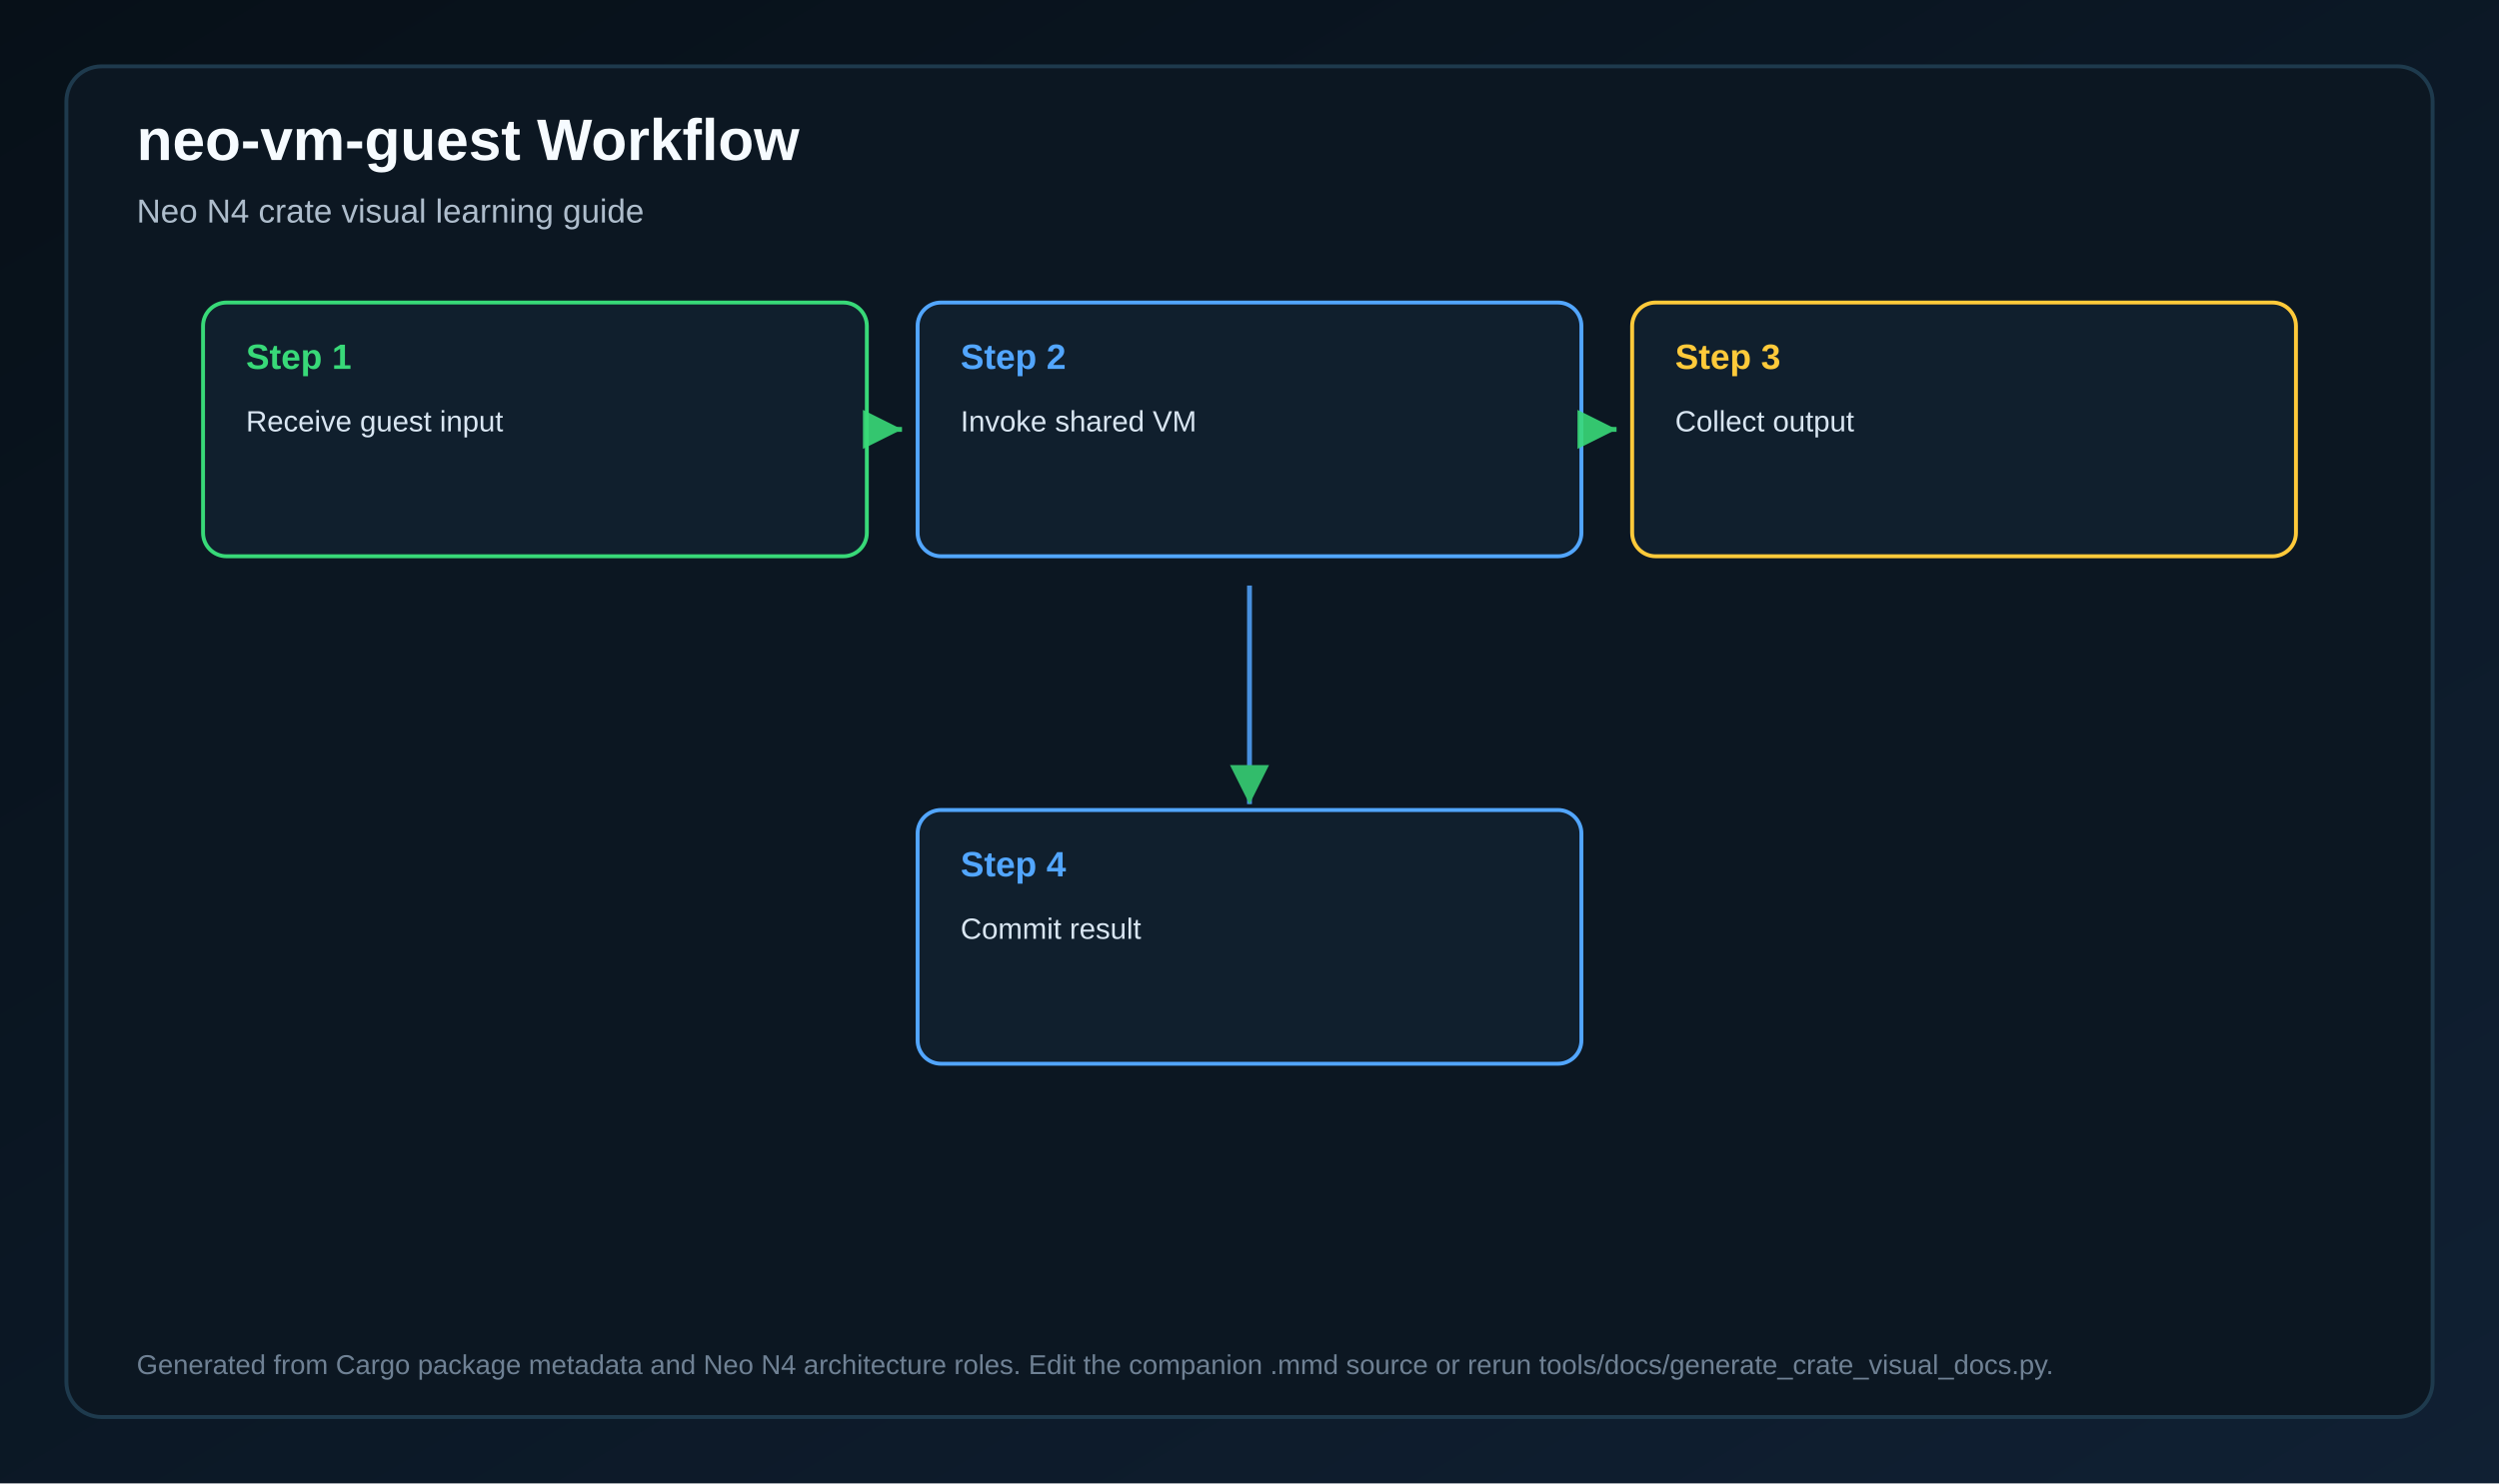
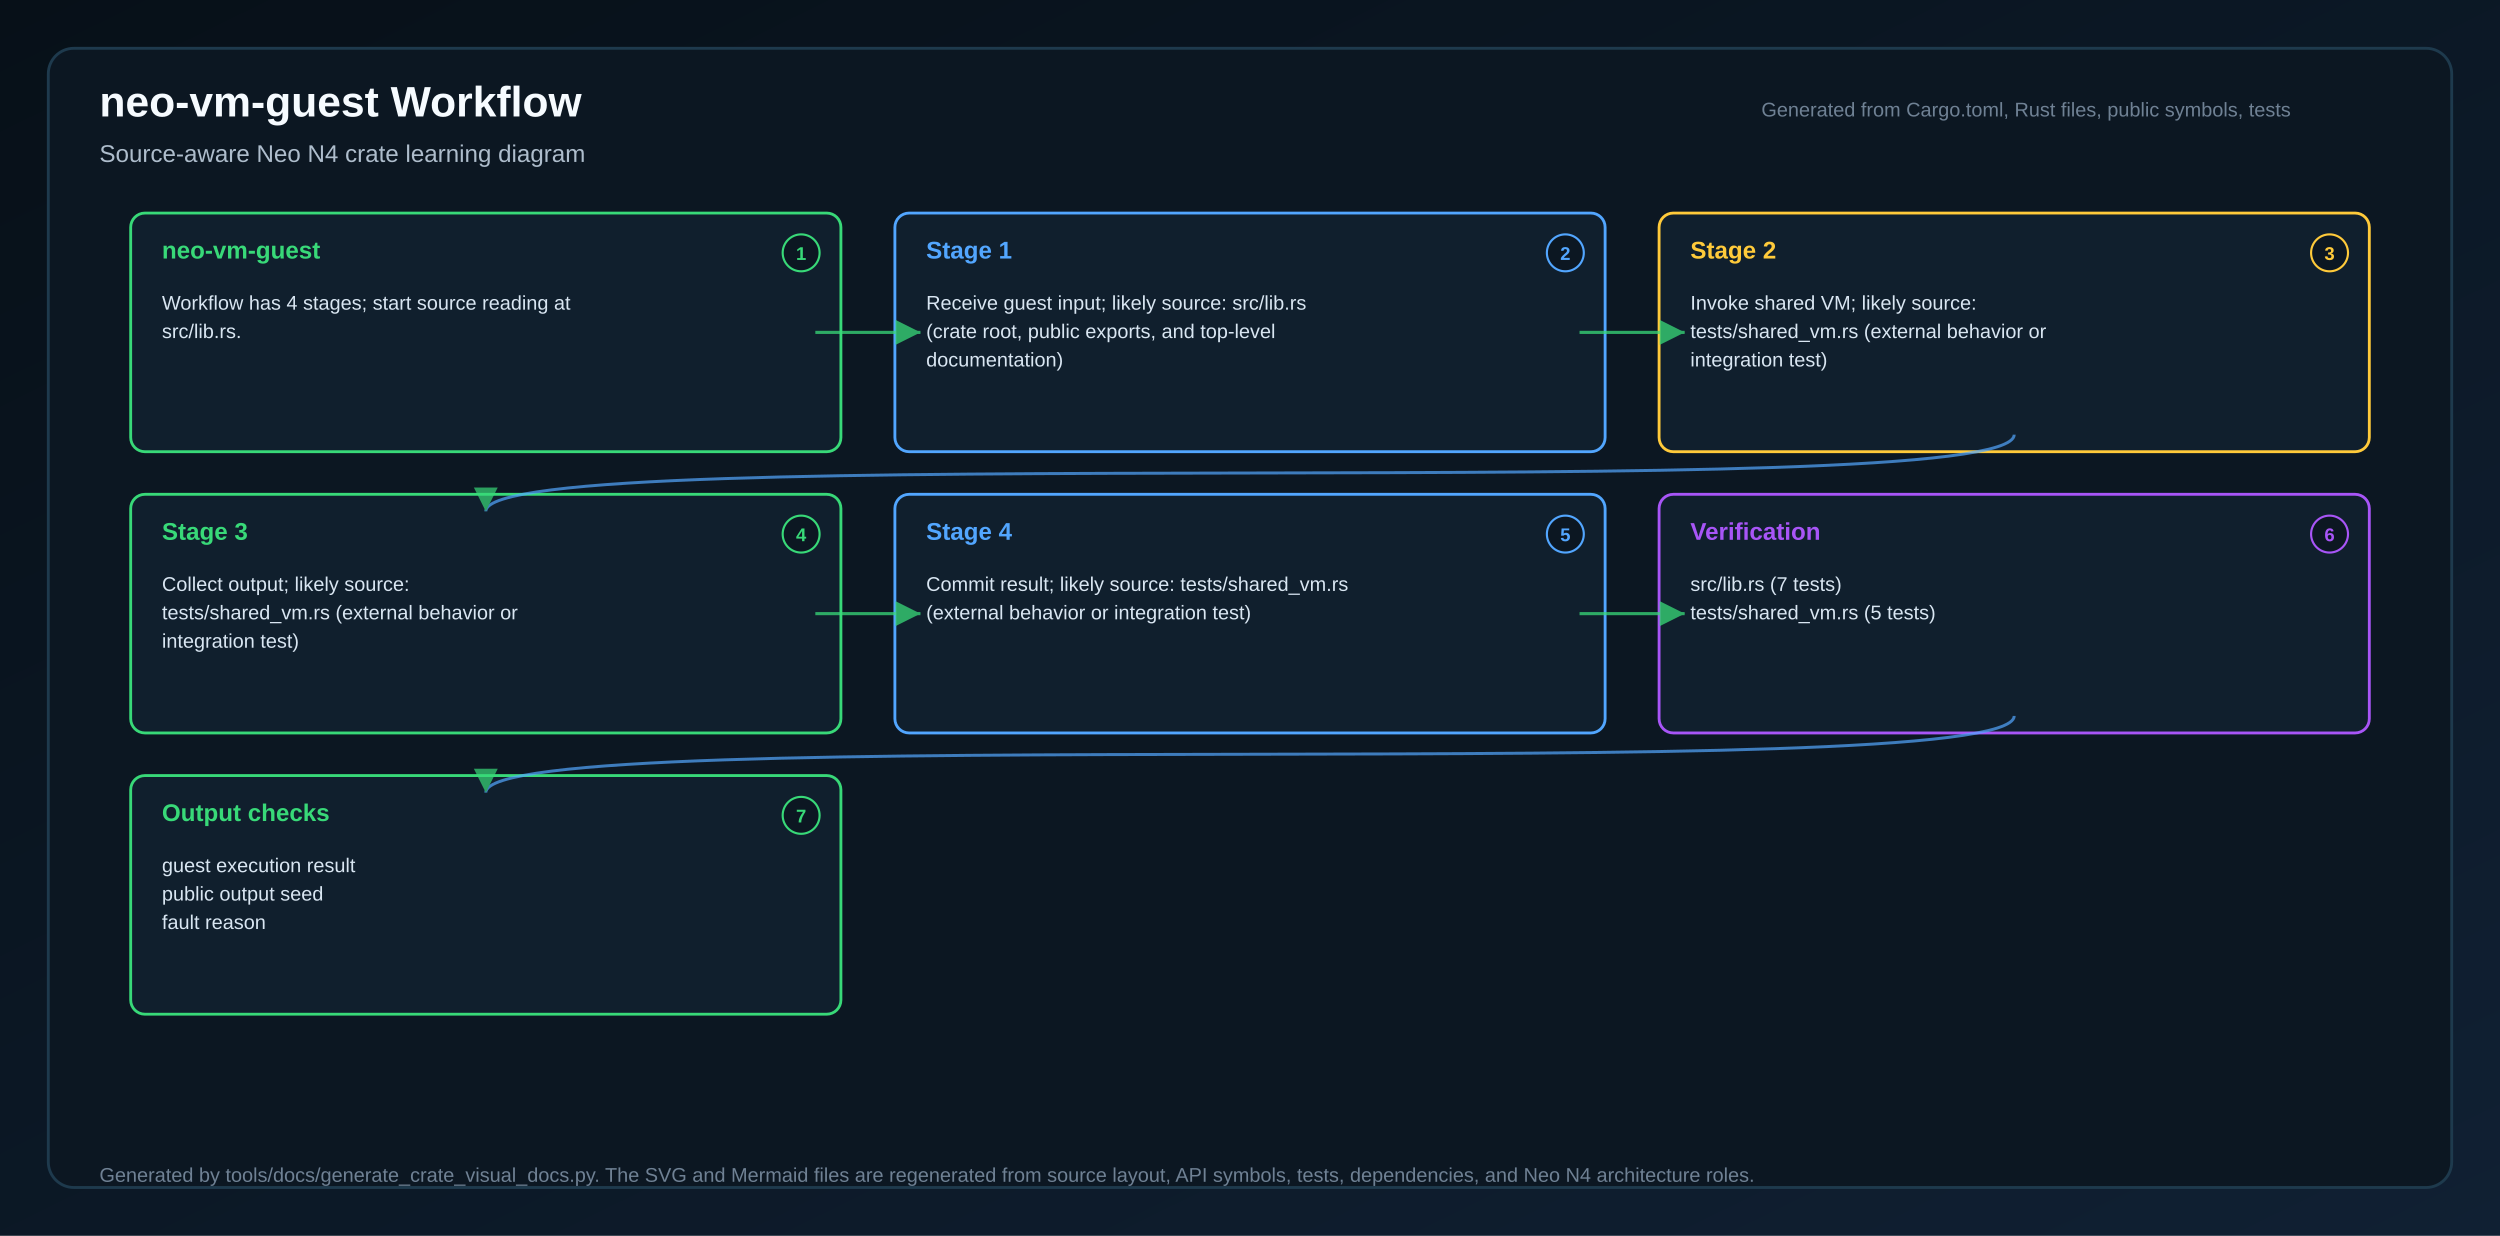
- <svg xmlns="http://www.w3.org/2000/svg" width="1280" height="760" viewBox="0 0 1280 760" role="img" aria-label="neo-vm-guest Workflow">
+ <svg xmlns="http://www.w3.org/2000/svg" width="1760" height="870" viewBox="0 0 1760 870" role="img" aria-label="neo-vm-guest Workflow">
  <defs>
    <linearGradient id="bg" x1="0" x2="1" y1="0" y2="1">
      <stop offset="0" stop-color="#071018" />
      <stop offset="1" stop-color="#102033" />
    </linearGradient>
    <marker id="arrow" markerWidth="12" markerHeight="12" refX="10" refY="6" orient="auto">
      <path d="M2,2 L10,6 L2,10 Z" fill="#38d978" />
    </marker>
  </defs>
-   <rect x="0" y="0" width="1280" height="760" fill="url(#bg)" />
-   <rect x="34" y="34" width="1212" height="692" rx="18" fill="#0c1722" stroke="#1e3a4d" stroke-width="2" />
+   <rect x="0" y="0" width="1760" height="870" fill="url(#bg)" />
+   <rect x="34" y="34" width="1692" height="802" rx="18" fill="#0c1722" stroke="#1e3a4d" stroke-width="2" />
  <text x="70" y="82" fill="#f6fbff" font-size="30" font-family="Segoe UI, Arial, sans-serif" font-weight="700">neo-vm-guest Workflow</text>
-   <text x="70" y="114" fill="#aebdcc" font-size="17" font-family="Segoe UI, Arial, sans-serif">Neo N4 crate visual learning guide</text>
-   <rect x="104" y="155" width="340" height="130" rx="12" fill="#101f2d" stroke="#38d978" stroke-width="2" />
-   <text x="126" y="189" fill="#38d978" font-size="18" font-family="Segoe UI, Arial, sans-serif" font-weight="700">Step 1</text>
-   <text x="126" y="221" fill="#d9e6f2" font-size="15" font-family="Segoe UI, Arial, sans-serif">Receive guest input</text>
-   <rect x="470" y="155" width="340" height="130" rx="12" fill="#101f2d" stroke="#52a6ff" stroke-width="2" />
-   <text x="492" y="189" fill="#52a6ff" font-size="18" font-family="Segoe UI, Arial, sans-serif" font-weight="700">Step 2</text>
-   <text x="492" y="221" fill="#d9e6f2" font-size="15" font-family="Segoe UI, Arial, sans-serif">Invoke shared VM</text>
-   <line x1="452" y1="220" x2="462" y2="220" stroke="#38d978" stroke-width="2.5" marker-end="url(#arrow)" opacity="0.9" />
-   <rect x="836" y="155" width="340" height="130" rx="12" fill="#101f2d" stroke="#ffca3a" stroke-width="2" />
-   <text x="858" y="189" fill="#ffca3a" font-size="18" font-family="Segoe UI, Arial, sans-serif" font-weight="700">Step 3</text>
-   <text x="858" y="221" fill="#d9e6f2" font-size="15" font-family="Segoe UI, Arial, sans-serif">Collect output</text>
-   <line x1="818" y1="220" x2="828" y2="220" stroke="#38d978" stroke-width="2.5" marker-end="url(#arrow)" opacity="0.9" />
-   <rect x="470" y="415" width="340" height="130" rx="12" fill="#101f2d" stroke="#52a6ff" stroke-width="2" />
-   <text x="492" y="449" fill="#52a6ff" font-size="18" font-family="Segoe UI, Arial, sans-serif" font-weight="700">Step 4</text>
-   <text x="492" y="481" fill="#d9e6f2" font-size="15" font-family="Segoe UI, Arial, sans-serif">Commit result</text>
-   <path d="M640 300 C640 350 640 370 640 412" stroke="#52a6ff" stroke-width="2.5" fill="none" marker-end="url(#arrow)" opacity="0.85" />
-   <text x="70" y="704" fill="#6f8194" font-size="14" font-family="Segoe UI, Arial, sans-serif">Generated from Cargo package metadata and Neo N4 architecture roles. Edit the companion .mmd source or rerun tools/docs/generate_crate_visual_docs.py.</text>
+   <text x="70" y="114" fill="#aebdcc" font-size="17" font-family="Segoe UI, Arial, sans-serif">Source-aware Neo N4 crate learning diagram</text>
+   <text x="1240" y="82" fill="#6f8194" font-size="14" font-family="Segoe UI, Arial, sans-serif">Generated from Cargo.toml, Rust files, public symbols, tests</text>
+   <rect x="92" y="150" width="500" height="168" rx="10" fill="#101f2d" stroke="#38d978" stroke-width="2" />
+   <circle cx="564" cy="178" r="13" fill="#0c1722" stroke="#38d978" stroke-width="1.5" />
+   <text x="564" y="183" text-anchor="middle" fill="#38d978" font-size="13" font-family="Segoe UI, Arial, sans-serif" font-weight="700">1</text>
+   <text x="114" y="182" fill="#38d978" font-size="17" font-family="Segoe UI, Arial, sans-serif" font-weight="700">neo-vm-guest</text>
+   <text x="114" y="218" fill="#d9e6f2" font-size="14" font-family="Segoe UI, Arial, sans-serif">Workflow has 4 stages; start source reading at</text>
+   <text x="114" y="238" fill="#d9e6f2" font-size="14" font-family="Segoe UI, Arial, sans-serif">src/lib.rs.</text>
+   <rect x="630" y="150" width="500" height="168" rx="10" fill="#101f2d" stroke="#52a6ff" stroke-width="2" />
+   <circle cx="1102" cy="178" r="13" fill="#0c1722" stroke="#52a6ff" stroke-width="1.5" />
+   <text x="1102" y="183" text-anchor="middle" fill="#52a6ff" font-size="13" font-family="Segoe UI, Arial, sans-serif" font-weight="700">2</text>
+   <text x="652" y="182" fill="#52a6ff" font-size="17" font-family="Segoe UI, Arial, sans-serif" font-weight="700">Stage 1</text>
+   <text x="652" y="218" fill="#d9e6f2" font-size="14" font-family="Segoe UI, Arial, sans-serif">Receive guest input; likely source: src/lib.rs</text>
+   <text x="652" y="238" fill="#d9e6f2" font-size="14" font-family="Segoe UI, Arial, sans-serif">(crate root, public exports, and top-level</text>
+   <text x="652" y="258" fill="#d9e6f2" font-size="14" font-family="Segoe UI, Arial, sans-serif">documentation)</text>
+   <rect x="1168" y="150" width="500" height="168" rx="10" fill="#101f2d" stroke="#ffca3a" stroke-width="2" />
+   <circle cx="1640" cy="178" r="13" fill="#0c1722" stroke="#ffca3a" stroke-width="1.5" />
+   <text x="1640" y="183" text-anchor="middle" fill="#ffca3a" font-size="13" font-family="Segoe UI, Arial, sans-serif" font-weight="700">3</text>
+   <text x="1190" y="182" fill="#ffca3a" font-size="17" font-family="Segoe UI, Arial, sans-serif" font-weight="700">Stage 2</text>
+   <text x="1190" y="218" fill="#d9e6f2" font-size="14" font-family="Segoe UI, Arial, sans-serif">Invoke shared VM; likely source:</text>
+   <text x="1190" y="238" fill="#d9e6f2" font-size="14" font-family="Segoe UI, Arial, sans-serif">tests/shared_vm.rs (external behavior or</text>
+   <text x="1190" y="258" fill="#d9e6f2" font-size="14" font-family="Segoe UI, Arial, sans-serif">integration test)</text>
+   <rect x="92" y="348" width="500" height="168" rx="10" fill="#101f2d" stroke="#38d978" stroke-width="2" />
+   <circle cx="564" cy="376" r="13" fill="#0c1722" stroke="#38d978" stroke-width="1.5" />
+   <text x="564" y="381" text-anchor="middle" fill="#38d978" font-size="13" font-family="Segoe UI, Arial, sans-serif" font-weight="700">4</text>
+   <text x="114" y="380" fill="#38d978" font-size="17" font-family="Segoe UI, Arial, sans-serif" font-weight="700">Stage 3</text>
+   <text x="114" y="416" fill="#d9e6f2" font-size="14" font-family="Segoe UI, Arial, sans-serif">Collect output; likely source:</text>
+   <text x="114" y="436" fill="#d9e6f2" font-size="14" font-family="Segoe UI, Arial, sans-serif">tests/shared_vm.rs (external behavior or</text>
+   <text x="114" y="456" fill="#d9e6f2" font-size="14" font-family="Segoe UI, Arial, sans-serif">integration test)</text>
+   <rect x="630" y="348" width="500" height="168" rx="10" fill="#101f2d" stroke="#52a6ff" stroke-width="2" />
+   <circle cx="1102" cy="376" r="13" fill="#0c1722" stroke="#52a6ff" stroke-width="1.5" />
+   <text x="1102" y="381" text-anchor="middle" fill="#52a6ff" font-size="13" font-family="Segoe UI, Arial, sans-serif" font-weight="700">5</text>
+   <text x="652" y="380" fill="#52a6ff" font-size="17" font-family="Segoe UI, Arial, sans-serif" font-weight="700">Stage 4</text>
+   <text x="652" y="416" fill="#d9e6f2" font-size="14" font-family="Segoe UI, Arial, sans-serif">Commit result; likely source: tests/shared_vm.rs</text>
+   <text x="652" y="436" fill="#d9e6f2" font-size="14" font-family="Segoe UI, Arial, sans-serif">(external behavior or integration test)</text>
+   <rect x="1168" y="348" width="500" height="168" rx="10" fill="#101f2d" stroke="#a855f7" stroke-width="2" />
+   <circle cx="1640" cy="376" r="13" fill="#0c1722" stroke="#a855f7" stroke-width="1.5" />
+   <text x="1640" y="381" text-anchor="middle" fill="#a855f7" font-size="13" font-family="Segoe UI, Arial, sans-serif" font-weight="700">6</text>
+   <text x="1190" y="380" fill="#a855f7" font-size="17" font-family="Segoe UI, Arial, sans-serif" font-weight="700">Verification</text>
+   <text x="1190" y="416" fill="#d9e6f2" font-size="14" font-family="Segoe UI, Arial, sans-serif">src/lib.rs (7 tests)</text>
+   <text x="1190" y="436" fill="#d9e6f2" font-size="14" font-family="Segoe UI, Arial, sans-serif">tests/shared_vm.rs (5 tests)</text>
+   <rect x="92" y="546" width="500" height="168" rx="10" fill="#101f2d" stroke="#38d978" stroke-width="2" />
+   <circle cx="564" cy="574" r="13" fill="#0c1722" stroke="#38d978" stroke-width="1.5" />
+   <text x="564" y="579" text-anchor="middle" fill="#38d978" font-size="13" font-family="Segoe UI, Arial, sans-serif" font-weight="700">7</text>
+   <text x="114" y="578" fill="#38d978" font-size="17" font-family="Segoe UI, Arial, sans-serif" font-weight="700">Output checks</text>
+   <text x="114" y="614" fill="#d9e6f2" font-size="14" font-family="Segoe UI, Arial, sans-serif">guest execution result</text>
+   <text x="114" y="634" fill="#d9e6f2" font-size="14" font-family="Segoe UI, Arial, sans-serif">public output seed</text>
+   <text x="114" y="654" fill="#d9e6f2" font-size="14" font-family="Segoe UI, Arial, sans-serif">fault reason</text>
+   <line x1="574" y1="234" x2="648" y2="234" stroke="#38d978" stroke-width="2.2" marker-end="url(#arrow)" opacity="0.75" />
+   <line x1="1112" y1="234" x2="1186" y2="234" stroke="#38d978" stroke-width="2.2" marker-end="url(#arrow)" opacity="0.75" />
+   <line x1="574" y1="432" x2="648" y2="432" stroke="#38d978" stroke-width="2.2" marker-end="url(#arrow)" opacity="0.75" />
+   <line x1="1112" y1="432" x2="1186" y2="432" stroke="#38d978" stroke-width="2.2" marker-end="url(#arrow)" opacity="0.75" />
+   <path d="M1418 306 C1418 358, 342 308, 342 360" stroke="#52a6ff" stroke-width="2.1" fill="none" marker-end="url(#arrow)" opacity="0.7" />
+   <path d="M1418 504 C1418 556, 342 506, 342 558" stroke="#52a6ff" stroke-width="2.1" fill="none" marker-end="url(#arrow)" opacity="0.7" />
+   <text x="70" y="832" fill="#6f8194" font-size="14" font-family="Segoe UI, Arial, sans-serif">Generated by tools/docs/generate_crate_visual_docs.py. The SVG and Mermaid files are regenerated from source layout, API symbols, tests, dependencies, and Neo N4 architecture roles.</text>
</svg>
